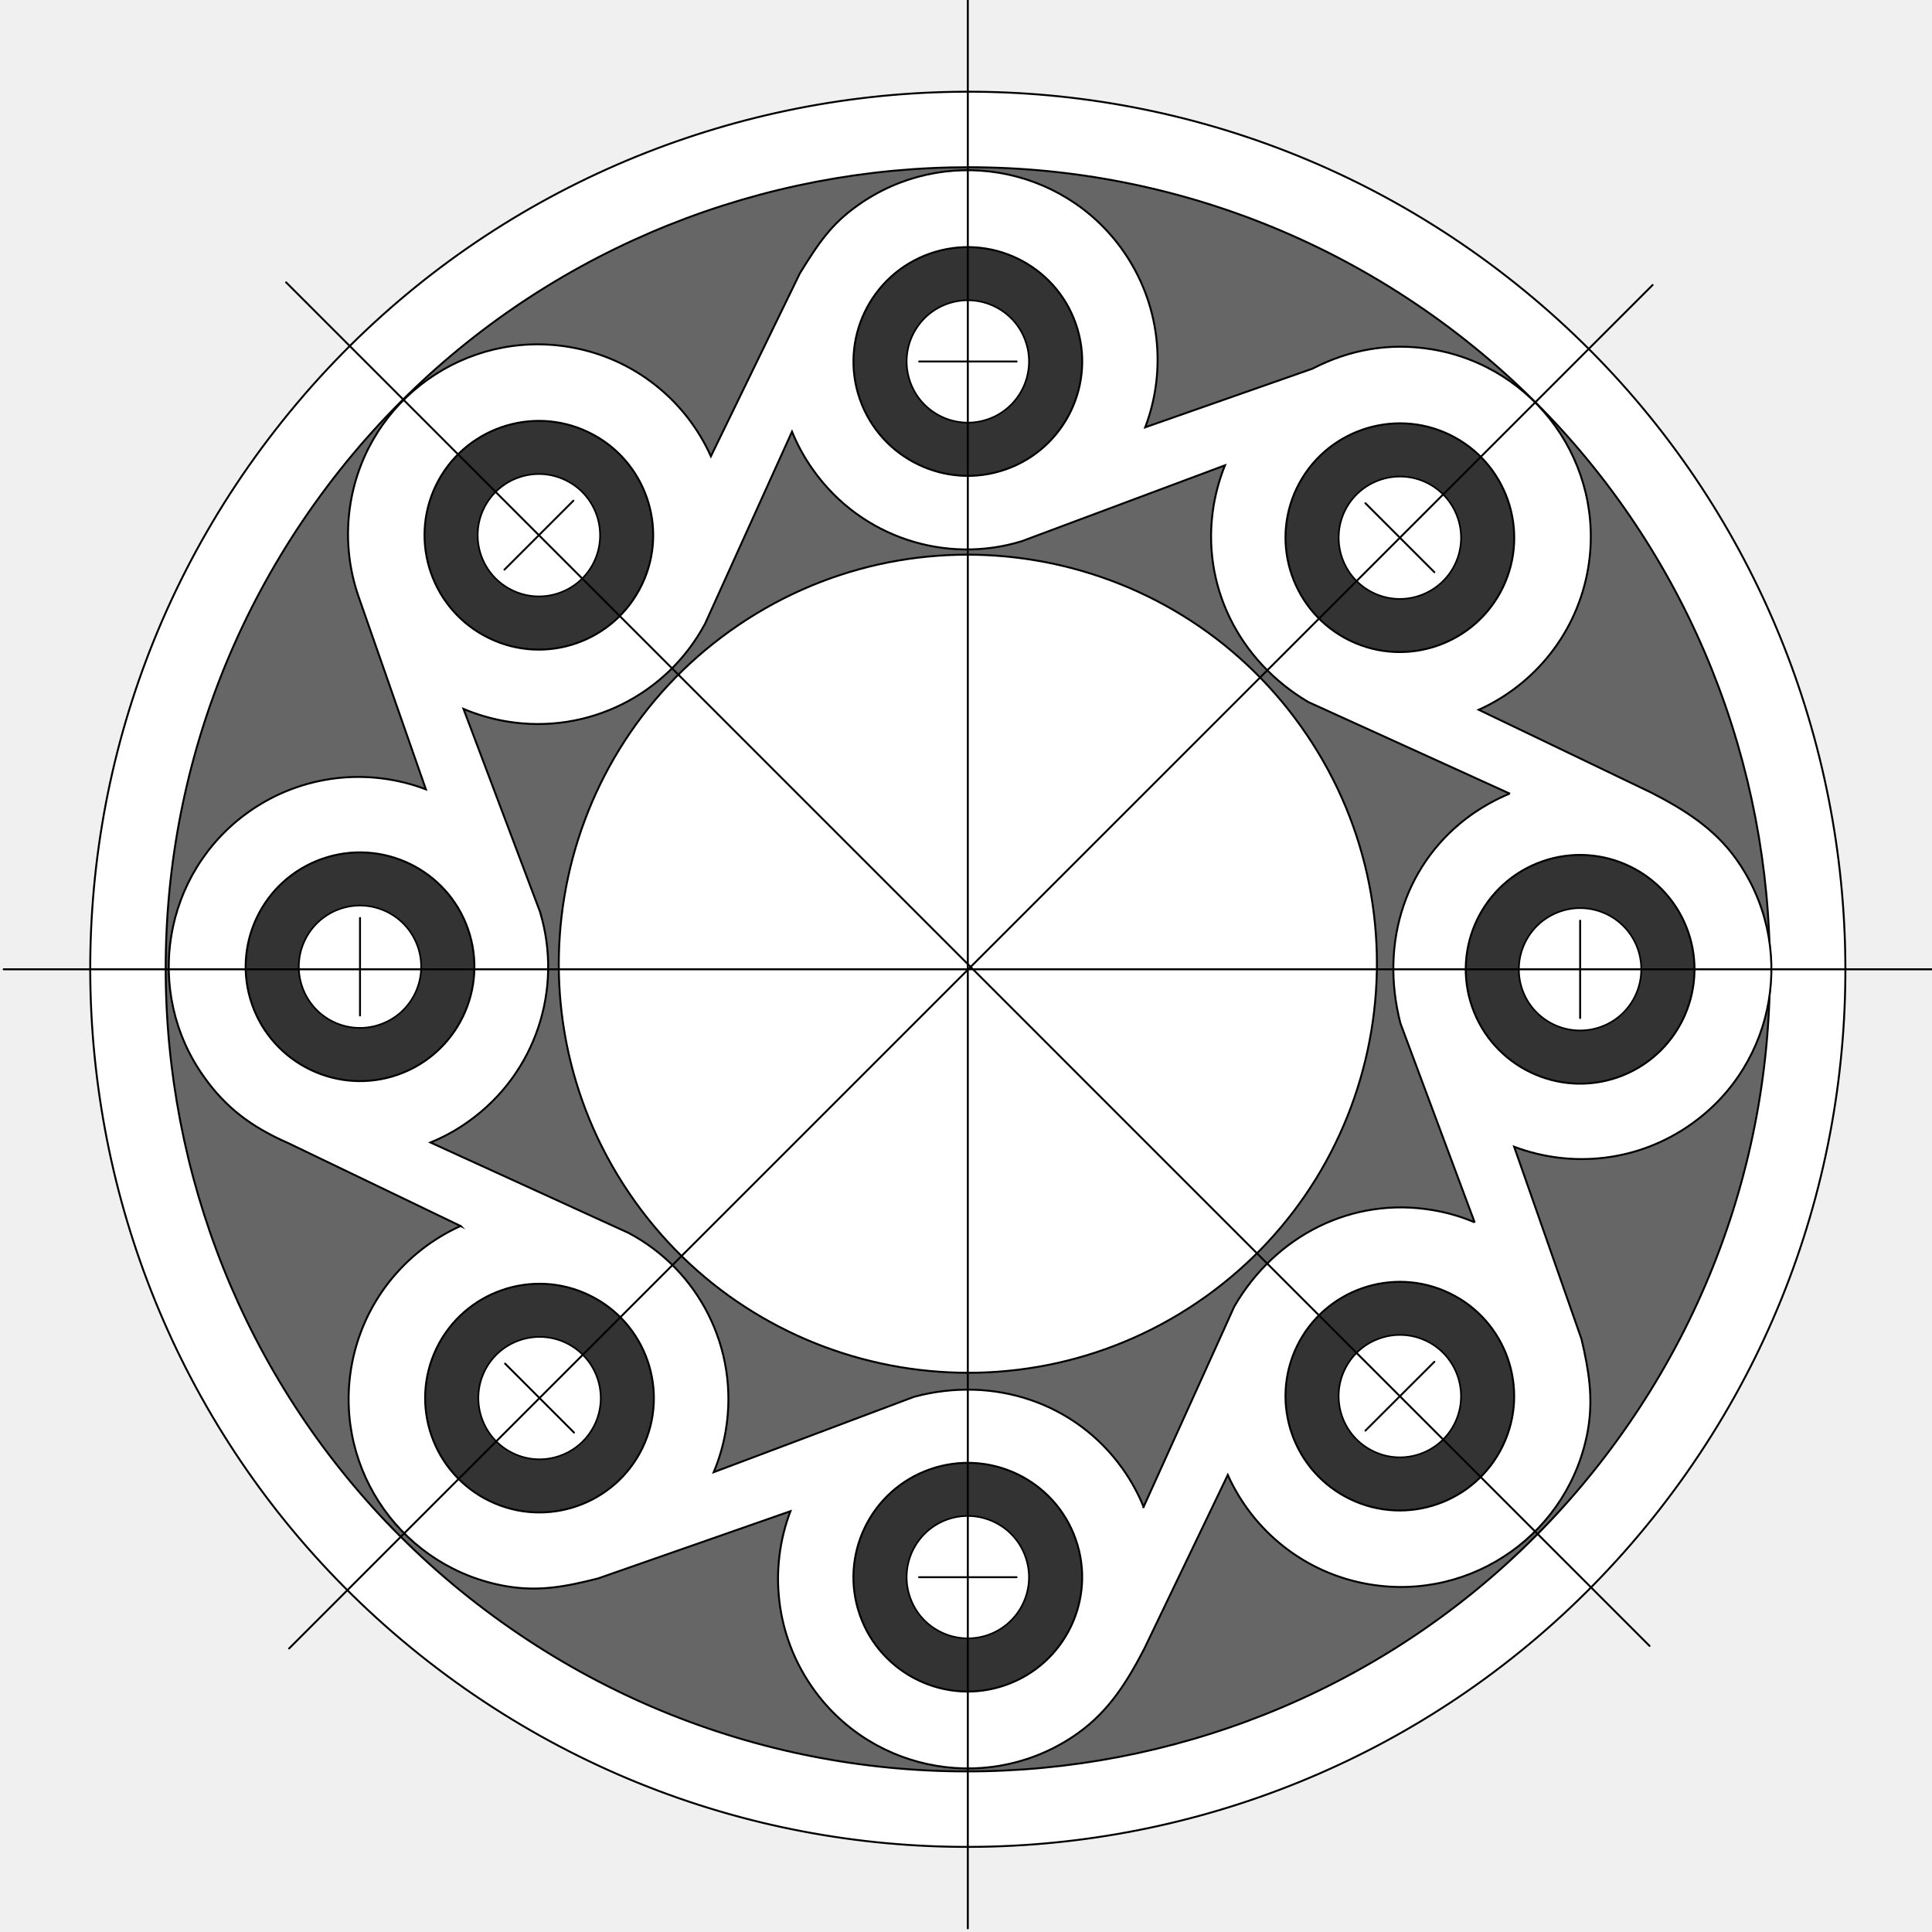
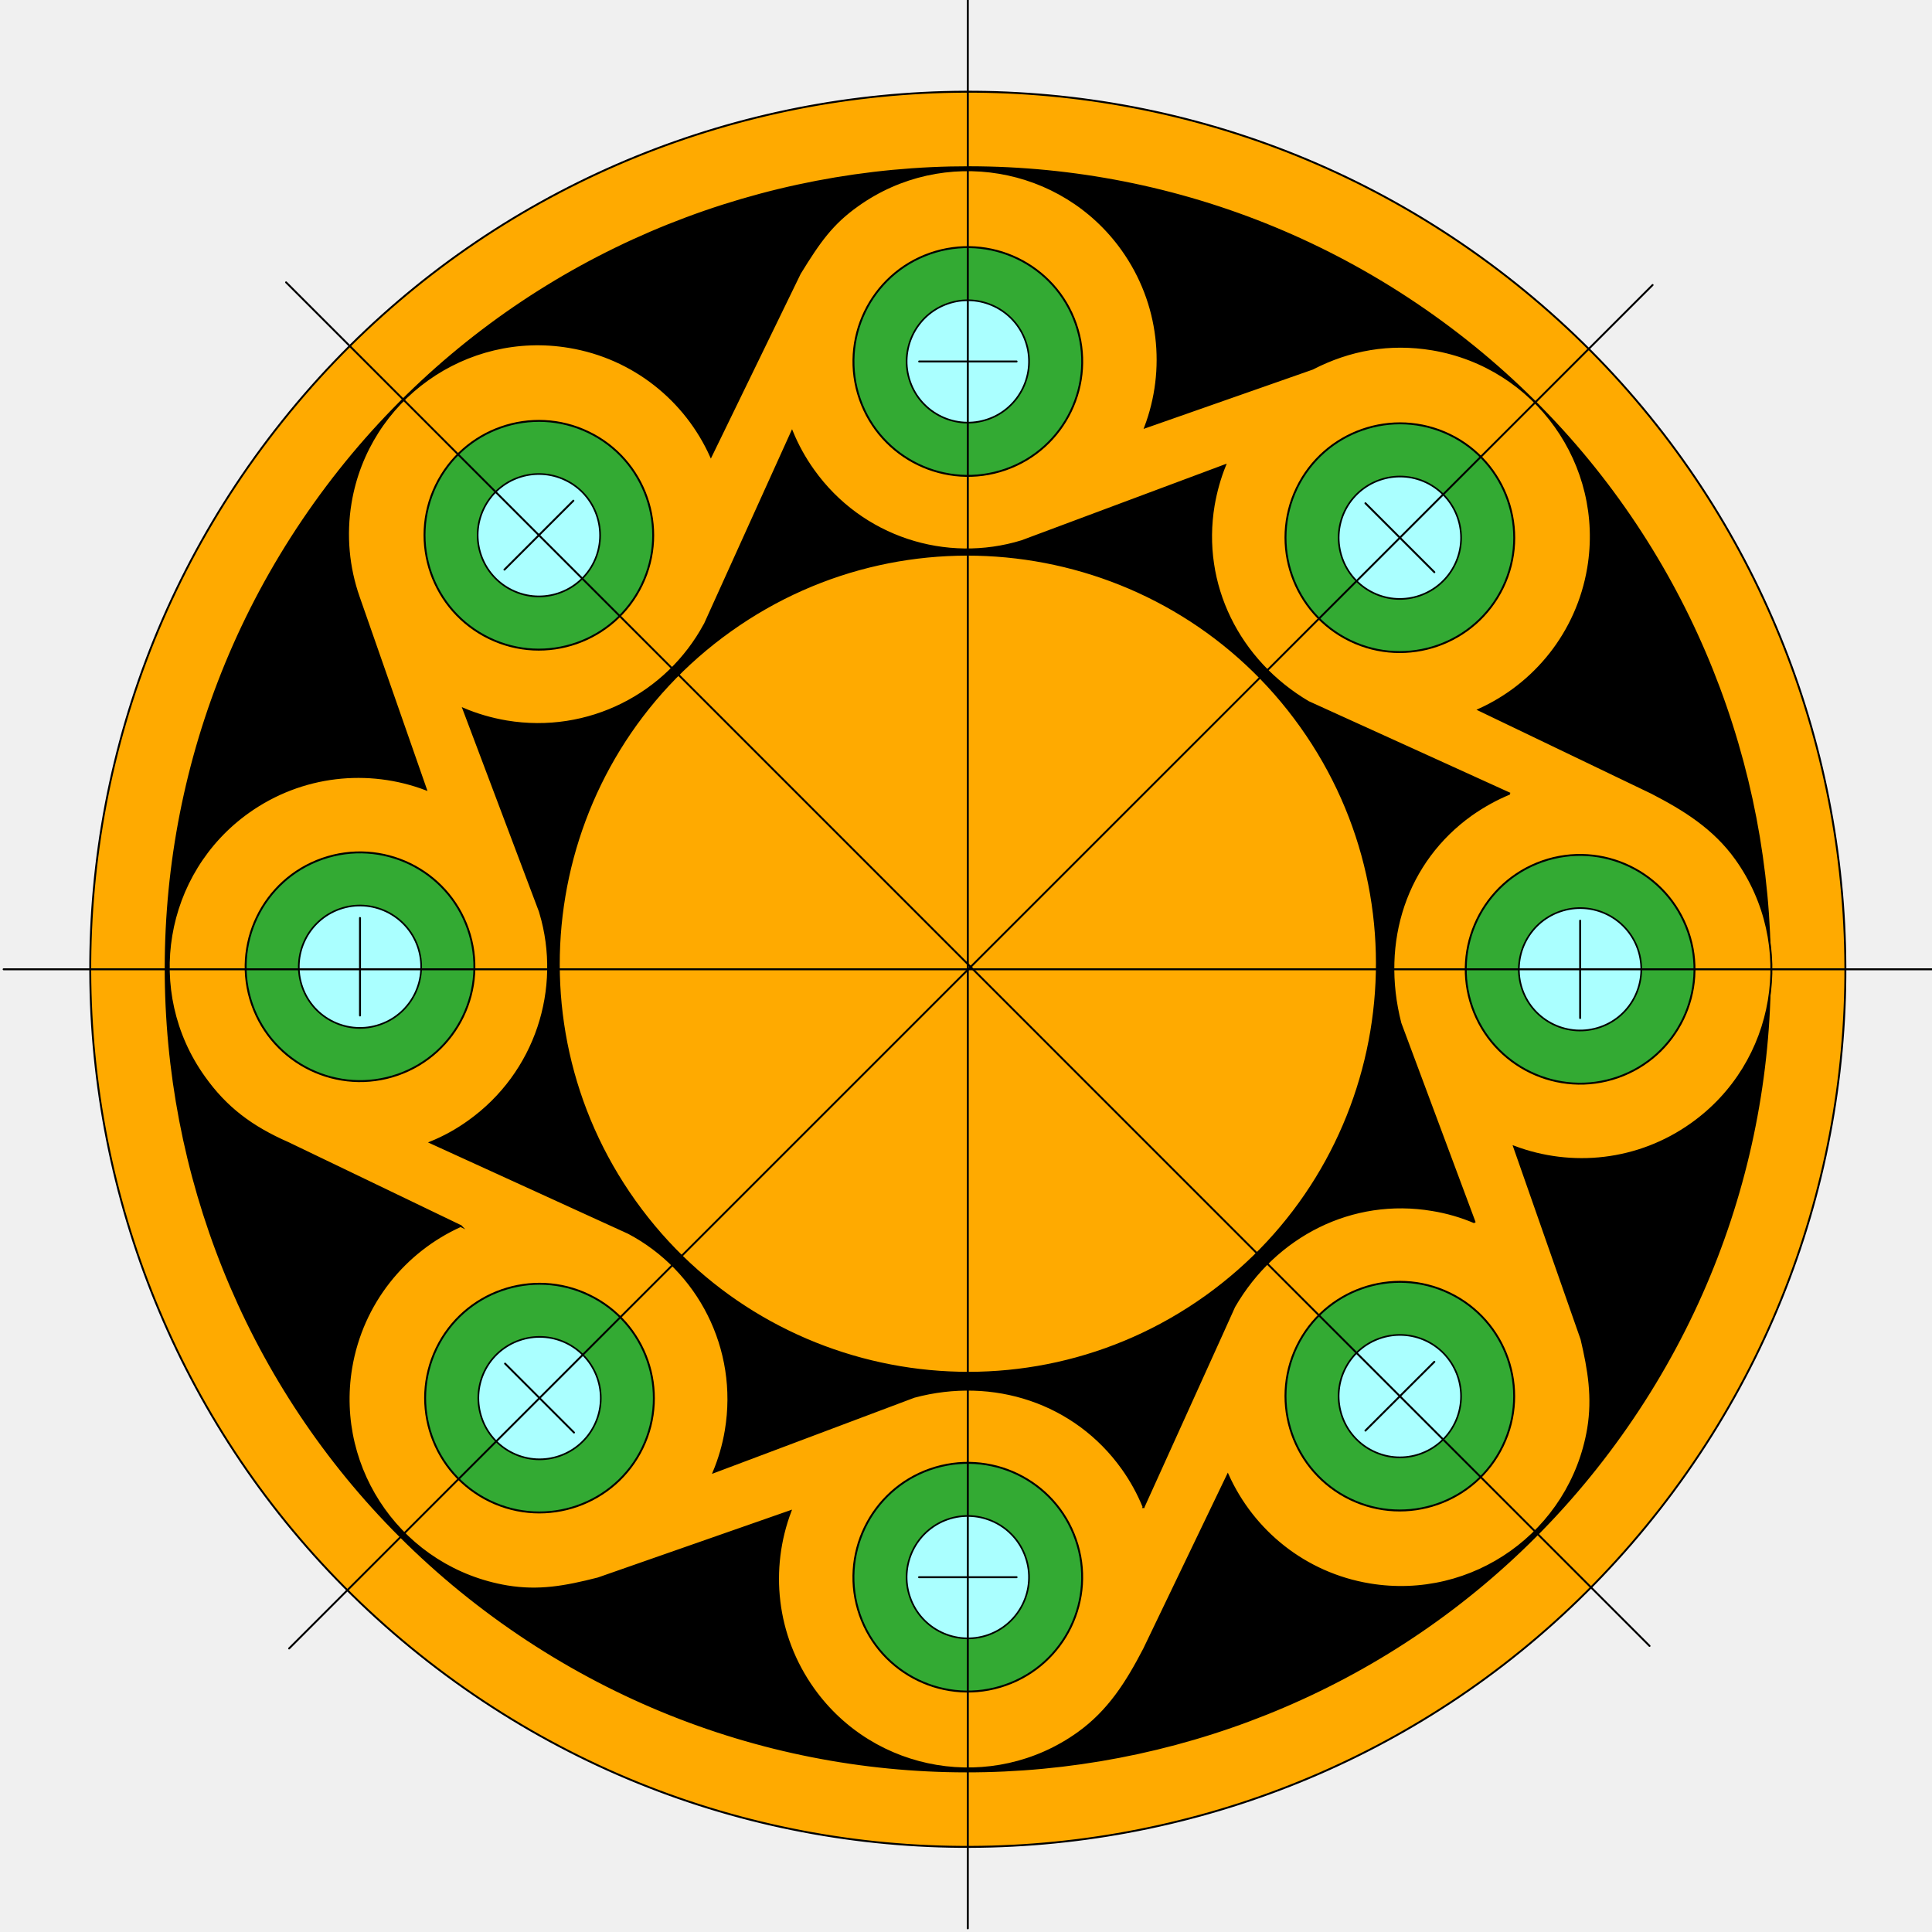
<svg xmlns="http://www.w3.org/2000/svg" version="1.1" id="Layer_1" x="0px" y="0px" viewBox="0 0 500 500" style="enable-background:new 0 0 500 500;" xml:space="preserve">
  <style type="text/css">
- 	.st0{fill-rule:evenodd;clip-rule:evenodd;fill:#FFFFFF;stroke:#000000;stroke-width:0.5;stroke-miterlimit:10;}
- 	.st1{fill-rule:evenodd;clip-rule:evenodd;fill:#666666;stroke:#000000;stroke-width:0.5;stroke-miterlimit:10;}
- 	.st2{fill-rule:evenodd;clip-rule:evenodd;fill:#333333;stroke:#000000;stroke-width:0.5;stroke-miterlimit:10;}
- 	.st3{fill-rule:evenodd;clip-rule:evenodd;fill:#FFFFFF;stroke:#000000;stroke-width:0.43;stroke-miterlimit:10;}
- 	
+ 	.st0{fill-rule:evenodd;clip-rule:evenodd;fill:#ffAA00;stroke:#000000;stroke-width:0.5;stroke-miterlimit:10;}
+ 	.st1{fill-rule:evenodd;clip-rule:evenodd;fill:#000000;stroke:#000000;stroke-width:0.5;stroke-miterlimit:10;}
+ 	.st2{fill-rule:evenodd;clip-rule:evenodd;fill:#33AA33;stroke:#000000;stroke-width:0.5;stroke-miterlimit:10;}
+ 	.st3{fill-rule:evenodd;clip-rule:evenodd;fill:#AAFFFF;stroke:#000000;stroke-width:0.43;stroke-miterlimit:10;}
+ 
		.st4{fill-rule:evenodd;clip-rule:evenodd;fill:none;stroke:#000000;stroke-width:0.5;stroke-linecap:round;stroke-linejoin:round;stroke-miterlimit:10;}
</style>
  <g>
    <path class="st0" d="M71.33,111.2C148.42,12.33,291.22-5.38,390.12,71.71c98.87,77.09,116.58,219.92,39.49,318.79   c-77.09,98.9-219.89,116.58-318.79,39.49C11.95,352.93-5.76,210.1,71.33,111.2z" />
    <path class="st1" d="M81.46,130.3c66.55-93.27,196.26-114.98,289.56-48.46c93.3,66.55,115.01,196.29,48.46,289.56   c-66.55,93.3-196.26,115.01-289.56,48.46S14.91,223.6,81.46,130.3z" />
    <path class="st0" d="M210.48,437.07c-9.88-13.88-11.55-31.12-5.92-45.97l-49.78,17.4c-8.62,2.2-15.36,3.4-23.54,2.05   c-26.75-4.5-44.81-29.83-40.34-56.58c2.83-16.8,13.88-30.18,28.32-36.69l0.03,0.03l-44.68-21.49c-9.47-4.15-16.11-9.13-21.77-17.12   c-15.76-22.06-10.6-52.77,11.45-68.5c13.88-9.88,31.15-11.55,45.97-5.92l0,0l-17.4-49.81c-2.64-7.55-3.49-15.89-2.08-24.36   c4.47-26.72,29.83-44.81,56.58-40.31c16.77,2.8,30.18,13.85,36.66,28.29l23.03-47.36c5.07-8.24,8.34-12.87,14.95-17.56   c22.06-15.73,52.77-10.6,68.5,11.45c9.88,13.88,11.55,31.15,5.92,45.97l43.27-15.17c9.63-4.97,19.98-6.83,31.03-5   c26.75,4.5,44.81,29.83,40.34,56.58c-2.83,16.8-13.88,30.18-28.32,36.69l44.75,21.49c8.46,4.37,16.17,9.16,21.87,17.15   c15.73,22.06,10.6,52.77-11.49,68.5c-13.88,9.91-31.12,11.55-45.97,5.95l17.43,49.78c1.89,7.99,3.05,15.1,1.73,23.13   c-4.5,26.75-29.83,44.81-56.58,40.34c-16.8-2.8-30.18-13.85-36.69-28.32l-21.65,45.06c-4.5,8.65-9.16,16.08-17.12,21.77   C256.92,464.29,226.21,459.16,210.48,437.07z M295.94,390.03l20.33-44.9l3.15-6.99c10.64-18.38,30.52-28.48,51.26-24.98   c3.84,0.63,7.52,1.7,10.95,3.18l0.03,0.06l-19.23-51.57c-5.48-21.24,1.51-41.94,18.35-53.97c3.18-2.23,6.48-4.06,9.94-5.48   l0.06,0.03l-52.2-23.73c-18.06-10.7-27.91-30.4-24.48-50.91c0.63-3.62,1.6-7.08,2.93-10.35l-52.58,19.64   c-19.51,6.01-41.47-0.82-53.97-18.38c-2.27-3.18-4.09-6.51-5.51-9.97l-22.59,49.91l-0.06,0.06l0,0   c-9.69,17.94-30.02,28.57-51.23,25.02c-3.9-0.66-7.65-1.76-11.14-3.24l19.89,52.74l0.03,0.09h-0.03   c5.82,19.54-1.04,41.41-18.53,53.9c-3.15,2.27-6.48,4.09-9.91,5.48l51.26,23.41c18.06,9.53,28.73,29.89,25.17,51.13   c-0.63,3.78-1.7,7.39-3.12,10.79l51.86-19.51c20.52-5.51,41.69,1.45,53.9,18.53c2.27,3.18,4.09,6.51,5.48,9.94V390.03z    M184.55,381.06l0.16-0.06L184.55,381.06z M296.35,110.61h0.03H296.35z" />
    <path class="st2" d="M112.8,125.65c7.11-14.69,24.8-20.89,39.52-13.78c14.69,7.08,20.89,24.8,13.78,39.49   c-7.08,14.73-24.8,20.93-39.49,13.81C111.89,158.06,105.72,140.37,112.8,125.65z" />
    <path class="st3" d="M125.2,131.62c3.81-7.87,13.28-11.17,21.15-7.36c7.87,3.78,11.17,13.25,7.39,21.15   c-3.81,7.87-13.28,11.17-21.15,7.36C124.7,148.96,121.39,139.49,125.2,131.62z" />
    <line class="st4" x1="130.55" y1="147.42" x2="148.39" y2="129.58" />
    <path class="st2" d="M65.23,259.95c-5.38-15.42,2.77-32.32,18.19-37.7c15.42-5.38,32.32,2.77,37.7,18.19   c5.38,15.42-2.77,32.32-18.19,37.7C87.5,283.51,70.61,275.36,65.23,259.95z" />
    <path class="st3" d="M78.22,255.41c-2.89-8.24,1.48-17.28,9.72-20.17s17.28,1.48,20.17,9.72c2.89,8.28-1.48,17.31-9.72,20.17   C90.12,268.03,81.09,263.66,78.22,255.41z" />
    <line class="st4" x1="93.17" y1="262.81" x2="93.17" y2="237.57" />
    <path class="st2" d="M126.77,388.49c-14.73-7.11-20.89-24.8-13.81-39.52c7.11-14.73,24.83-20.89,39.52-13.78   c14.73,7.08,20.89,24.8,13.81,39.49C159.19,389.4,141.47,395.57,126.77,388.49z" />
    <path class="st3" d="M132.75,376.09c-7.87-3.81-11.17-13.28-7.39-21.15c3.81-7.87,13.28-11.17,21.15-7.39   c7.87,3.81,11.2,13.28,7.39,21.15C150.09,376.59,140.62,379.9,132.75,376.09z" />
    <line class="st4" x1="148.55" y1="370.74" x2="130.71" y2="352.9" />
    <path class="st2" d="M260.22,436.1c-15.42,5.41-32.32-2.74-37.7-18.16c-5.38-15.42,2.77-32.32,18.19-37.7   c15.42-5.38,32.32,2.74,37.7,18.19C283.79,413.85,275.64,430.71,260.22,436.1z" />
    <path class="st3" d="M255.69,423.13c-8.24,2.86-17.31-1.48-20.17-9.75c-2.89-8.24,1.48-17.28,9.72-20.17   c8.24-2.86,17.31,1.48,20.17,9.75C268.31,411.21,263.94,420.24,255.69,423.13z" />
    <line class="st4" x1="263.09" y1="408.18" x2="237.85" y2="408.18" />
    <path class="st2" d="M388.92,374.17c-7.08,14.73-24.8,20.89-39.49,13.81c-14.73-7.11-20.89-24.8-13.81-39.52   c7.11-14.69,24.8-20.89,39.52-13.78C389.84,341.76,396.03,359.47,388.92,374.17z" />
    <path class="st3" d="M376.56,368.19c-3.81,7.9-13.28,11.2-21.15,7.39c-7.9-3.81-11.2-13.28-7.39-21.15   c3.81-7.87,13.28-11.17,21.15-7.39C377.03,350.85,380.33,360.32,376.56,368.19z" />
    <line class="st4" x1="371.21" y1="352.43" x2="353.37" y2="370.24" />
    <path class="st2" d="M436.88,241.1c5.38,15.42-2.77,32.32-18.19,37.7c-15.42,5.38-32.32-2.77-37.7-18.19   c-5.38-15.42,2.77-32.32,18.19-37.7C414.6,217.53,431.47,225.68,436.88,241.1z" />
    <path class="st3" d="M423.88,245.63c2.86,8.28-1.48,17.31-9.72,20.17c-8.28,2.89-17.31-1.48-20.2-9.72   c-2.86-8.24,1.48-17.28,9.75-20.17C411.96,233.01,420.99,237.38,423.88,245.63z" />
    <line class="st4" x1="408.94" y1="238.27" x2="408.94" y2="263.47" />
    <path class="st2" d="M375.14,112.49c14.73,7.11,20.89,24.83,13.81,39.52c-7.11,14.73-24.83,20.89-39.52,13.81   c-14.73-7.11-20.89-24.83-13.81-39.52C342.73,111.58,360.45,105.41,375.14,112.49z" />
    <path class="st3" d="M369.16,124.89c7.87,3.81,11.2,13.28,7.39,21.15c-3.81,7.87-13.28,11.2-21.15,7.39   c-7.87-3.81-11.17-13.28-7.39-21.15C351.82,124.42,361.3,121.11,369.16,124.89z" />
    <line class="st4" x1="353.37" y1="130.24" x2="371.21" y2="148.08" />
    <path class="st2" d="M240.72,65.61c15.42-5.38,32.32,2.77,37.7,18.19c5.38,15.42-2.77,32.32-18.19,37.7s-32.32-2.77-37.7-18.19   C217.15,87.89,225.3,70.99,240.72,65.61z" />
    <path class="st3" d="M245.25,78.6c8.24-2.89,17.31,1.48,20.17,9.72c2.89,8.24-1.48,17.31-9.72,20.17   c-8.24,2.89-17.31-1.48-20.17-9.72C232.63,90.53,237,81.47,245.25,78.6z" />
    <line class="st4" x1="237.88" y1="93.55" x2="263.09" y2="93.55" />
    <path class="st0" d="M189.02,163.22c47.58-33.95,113.72-22.84,147.64,24.73c33.95,47.58,22.88,113.72-24.7,147.67   c-47.58,33.92-113.75,22.84-147.67-24.73C130.33,263.31,141.44,197.14,189.02,163.22z" />
    <line class="st4" x1="250.47" y1="0" x2="250.47" y2="499.06" />
    <line class="st4" x1="0.94" y1="250.85" x2="500" y2="250.85" />
    <line class="st4" x1="74.82" y1="426.62" x2="427.69" y2="73.76" />
    <line class="st4" x1="426.9" y1="425.96" x2="74.04" y2="73.07" />
  </g>
</svg>
